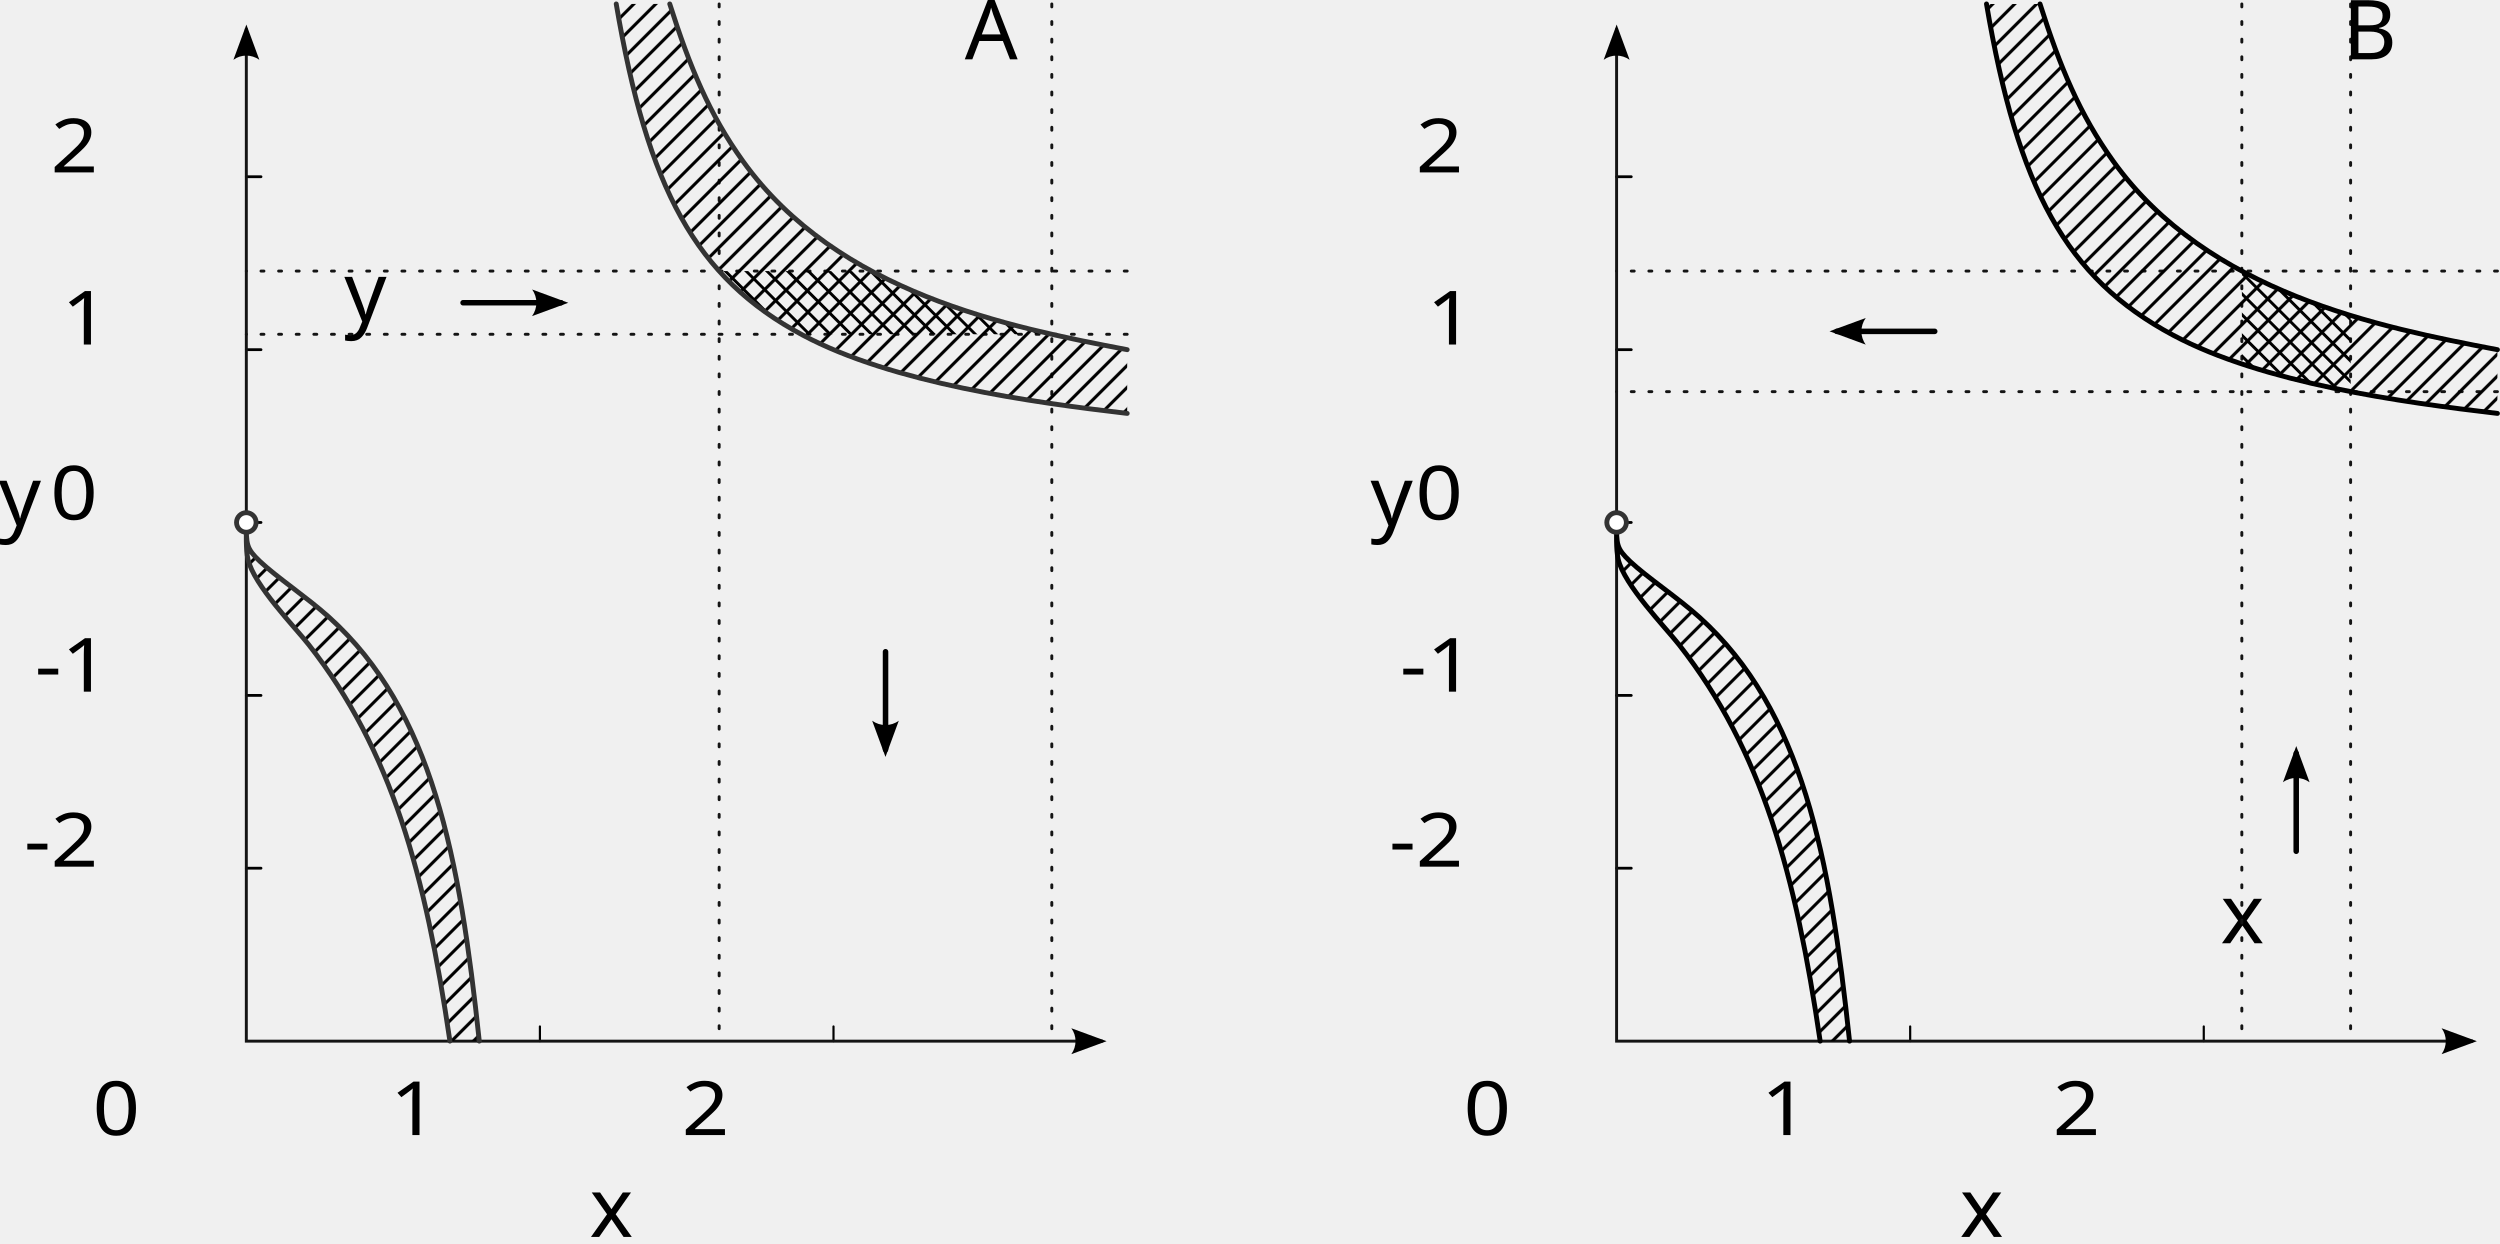
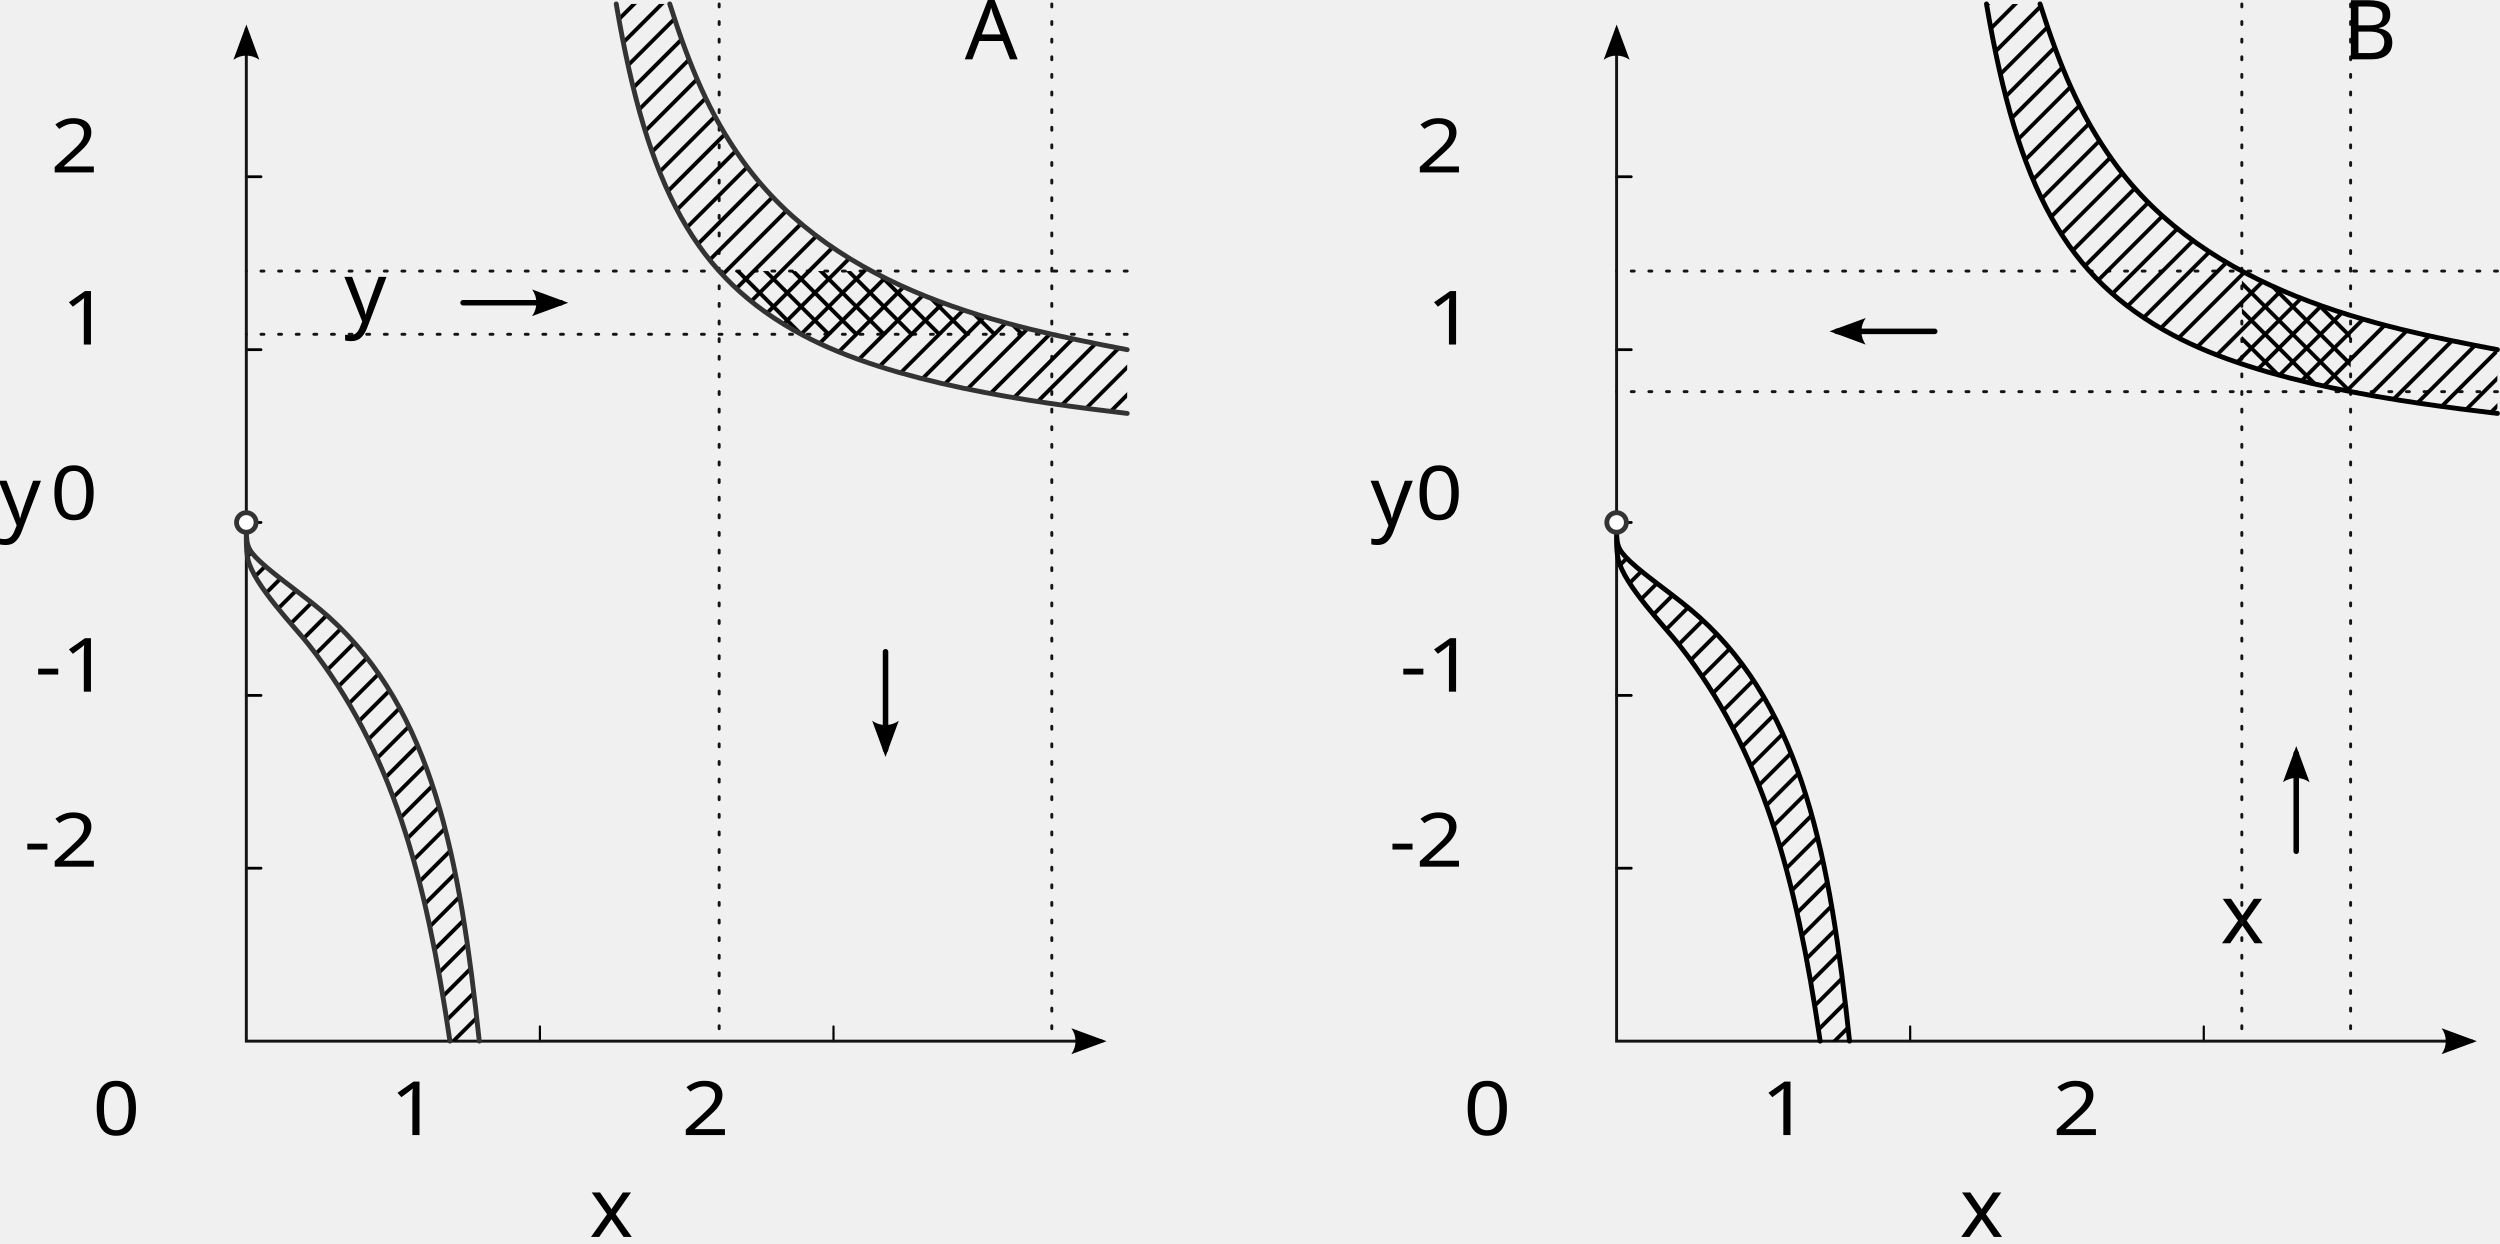
<svg xmlns="http://www.w3.org/2000/svg" xmlns:xlink="http://www.w3.org/1999/xlink" id="svg3098" version="1.1" width="452.5" height="225" xml:space="preserve">
  <defs id="defs3102">
-     <pattern xlink:href="#Strips1_4" id="pattern8774" patternTransform="matrix(-0.3755125,0.3755125,-8.733718,-8.733718,0,0)" />
-     <pattern xlink:href="#Strips1_4" id="pattern8768" patternTransform="matrix(0.3967172,0.3967172,-5.49219,5.49219,0,0)" />
+     <pattern xlink:href="#Strips1_4" id="pattern8774" patternTransform="matrix(-0.5,0.5,-1,-1,0,0)" />
+     <pattern xlink:href="#Strips1_4" id="pattern8768" patternTransform="matrix(0.5,0.5,-1,1,0,0)" />
    <pattern id="Strips1_4" patternTransform="translate(0,0) scale(10,10)" height="1" width="5" patternUnits="userSpaceOnUse">
      <rect id="rect5315" height="2" width="1" y="-0.5" x="0" style="fill:black;stroke:none" />
    </pattern>
    <marker orient="auto" refY="0.0" refX="0.0" id="Arrow2Lstart" style="overflow:visible">
      <path id="path6276" style="fill-rule:evenodd;stroke-width:0.625;stroke-linejoin:round" d="M 8.719,4.034 L -2.207,0.016 L 8.719,-4.002 C 6.973,-1.63 6.983,1.616 8.719,4.034 z " transform="scale(1.1) translate(1,0)" />
    </marker>
    <marker orient="auto" refY="0.0" refX="0.0" id="Arrow2Mstart" style="overflow:visible">
      <path id="path6282" style="fill-rule:evenodd;stroke-width:0.625;stroke-linejoin:round" d="M 8.719,4.034 L -2.207,0.016 L 8.719,-4.002 C 6.973,-1.63 6.983,1.616 8.719,4.034 z " transform="scale(0.6) translate(0,0)" />
    </marker>
    <marker orient="auto" refY="0.0" refX="0.0" id="Arrow1Lstart" style="overflow:visible">
      <path id="path6258" d="M 0.0,0.0 L 5.0,-5.0 L -12.5,0.0 L 5.0,5.0 L 0.0,0.0 z " style="fill-rule:evenodd;stroke:#000000;stroke-width:1.0pt" transform="scale(0.8) translate(12.5,0)" />
    </marker>
    <marker orient="auto" refY="0.0" refX="0.0" id="Arrow2Mend" style="overflow:visible;">
      <path id="path6285" style="fill-rule:evenodd;stroke-width:0.625;stroke-linejoin:round;" d="M 8.719,4.034 L -2.207,0.016 L 8.719,-4.002 C 6.973,-1.63 6.983,1.616 8.719,4.034 z " transform="scale(0.6) rotate(180) translate(0,0)" />
    </marker>
    <marker orient="auto" refY="0.0" refX="0.0" id="Arrow1Mend" style="overflow:visible;">
      <path id="path6267" d="M 0.0,0.0 L 5.0,-5.0 L -12.5,0.0 L 5.0,5.0 L 0.0,0.0 z " style="fill-rule:evenodd;stroke:#000000;stroke-width:1.0pt;" transform="scale(0.4) rotate(180) translate(10,0)" />
    </marker>
    <marker orient="auto" refY="0.0" refX="0.0" id="Arrow2Lend" style="overflow:visible;">
      <path id="path6279" style="fill-rule:evenodd;stroke-width:0.625;stroke-linejoin:round;" d="M 8.719,4.034 L -2.207,0.016 L 8.719,-4.002 C 6.973,-1.63 6.983,1.616 8.719,4.034 z " transform="scale(1.1) rotate(180) translate(1,0)" />
    </marker>
    <clipPath clipPathUnits="userSpaceOnUse" id="clipPath3182">
      <path d="m 969.797,1794.28 -77.512,0 c 45.488,-267.3 114.915,-396.67 270.075,-479.5 130.76,-69.81 331.58,-97.22 469.8,-113.4 l 0,92.28 c -170.98,32.61 -419.28,81.73 -556.59,273.21 -48.1,67.08 -76.847,136.3 -105.773,227.41 z M 651.461,292.418 l 42.539,0 c -28.355,266.328 -67.68,478.773 -217.406,613.871 -31.504,28.426 -76.453,58.191 -100.211,80.66 -20.453,19.341 -19.703,24.941 -19.703,56.511 0.058,-14.78 -0.965,-39.03 2.285,-53.093 8.762,-37.929 68.219,-98.433 88.363,-124.148 C 567.641,712.613 615.883,533.816 651.461,292.418 z" clip-rule="evenodd" id="path3184" />
    </clipPath>
    <clipPath clipPathUnits="userSpaceOnUse" id="clipPath3374">
      <path d="m 2953.94,1794.28 -77.51,0 c 45.49,-267.3 114.91,-396.67 270.07,-479.5 130.76,-69.81 331.58,-97.22 469.8,-113.4 l 0,92.28 c -170.98,32.61 -419.28,81.73 -556.58,273.21 -48.1,67.08 -76.85,136.3 -105.78,227.41 z m -318.33,-1501.862 42.53,0 c -28.35,266.328 -67.68,478.773 -217.4,613.871 -31.51,28.426 -76.45,58.191 -100.21,80.66 -20.46,19.341 -19.71,24.941 -19.71,56.511 0.06,-14.78 -0.96,-39.03 2.29,-53.093 8.77,-37.929 68.22,-98.433 88.36,-124.148 120.32,-153.606 168.56,-332.403 204.14,-573.801 z" clip-rule="evenodd" id="path3376" />
    </clipPath>
    <clipPath clipPathUnits="userSpaceOnUse" id="clipPath3566">
      <path d="m 3246.16,1272.99 c 49.91,-16.63 103.86,-29.65 157.53,-40.09 l 0,110.31 c -53.12,16.33 -106.74,36.99 -157.49,64.29 l -0.04,0 0,-134.51 z" clip-rule="evenodd" id="path3568" />
    </clipPath>
    <clipPath clipPathUnits="userSpaceOnUse" id="clipPath3596">
      <path d="m 1041.36,1407.5 220.69,0 c 84.22,-45.3 176.39,-72.35 260.96,-91.55 l 0,-0.01 -362.79,0 c -46.94,25.32 -85.98,54.99 -118.86,91.56 z" clip-rule="evenodd" id="path3598" />
    </clipPath>
    <marker orient="auto" refY="0" refX="0" id="Arrow1Mend-3" style="overflow:visible">
      <path id="path6267-1" d="M 0,0 5,-5 -12.5,0 5,5 0,0 z" style="fill-rule:evenodd;stroke:#000000;stroke-width:1pt" transform="matrix(-0.4,0,0,-0.4,-4,0)" />
    </marker>
    <marker orient="auto" refY="0" refX="0" id="Arrow2Mend-2" style="overflow:visible">
      <path id="path6285-1" style="fill-rule:evenodd;stroke-width:0.625;stroke-linejoin:round" d="M 8.719,4.034 -2.207,0.016 8.719,-4.002 c -1.745,2.372 -1.735,5.617 -6e-7,8.035 z" transform="scale(-0.6,-0.6)" />
    </marker>
    <marker orient="auto" refY="0" refX="0" id="Arrow2Mend-4" style="overflow:visible">
      <path id="path6285-4" style="fill-rule:evenodd;stroke-width:0.625;stroke-linejoin:round" d="M 8.719,4.034 -2.207,0.016 8.719,-4.002 c -1.745,2.372 -1.735,5.617 -6e-7,8.035 z" transform="scale(-0.6,-0.6)" />
    </marker>
    <marker orient="auto" refY="0" refX="0" id="Arrow2Mend-5" style="overflow:visible">
      <path id="path6285-2" style="fill-rule:evenodd;stroke-width:0.625;stroke-linejoin:round" d="M 8.719,4.034 -2.207,0.016 8.719,-4.002 c -1.745,2.372 -1.735,5.617 -6e-7,8.035 z" transform="scale(-0.6,-0.6)" />
    </marker>
  </defs>
  <g id="g3106" transform="matrix(1.25,0,0,-1.25,0,225)" style="display:inline">
    <path style="fill:#333535;fill-opacity:1;stroke:#000000;stroke-width:0.8;stroke-linecap:round;stroke-linejoin:miter;stroke-opacity:1;marker-end:url(#Arrow2Mend);stroke-miterlimit:4;stroke-dasharray:none" d="m 67.054,136.164 14.173,0" id="path6252" />
    <path d="m 35.668,129.365 2.126,0" style="fill:none;stroke:#000000;stroke-width:0.403;stroke-linecap:round;stroke-linejoin:round;stroke-miterlimit:10;stroke-opacity:1;stroke-dasharray:none" id="path3112" />
    <path d="m 35.668,104.347 2.126,0" style="fill:none;stroke:#000000;stroke-width:0.403;stroke-linecap:round;stroke-linejoin:round;stroke-miterlimit:10;stroke-opacity:1;stroke-dasharray:none" id="path3116" />
    <path d="m 35.668,79.303 2.126,0" style="fill:none;stroke:#000000;stroke-width:0.403;stroke-linecap:round;stroke-linejoin:round;stroke-miterlimit:10;stroke-opacity:1;stroke-dasharray:none" id="path3120" />
    <path d="m 35.668,54.284 2.126,0" style="fill:none;stroke:#000000;stroke-width:0.403;stroke-linecap:round;stroke-linejoin:round;stroke-miterlimit:10;stroke-opacity:1;stroke-dasharray:none" id="path3124" />
    <path d="m 78.179,29.242 0,2.126" style="fill:none;stroke:#000000;stroke-width:0.317;stroke-linecap:round;stroke-linejoin:round;stroke-miterlimit:10;stroke-opacity:1;stroke-dasharray:none" id="path3128" />
    <path d="m 120.691,29.242 0,2.126" style="fill:none;stroke:#000000;stroke-width:0.317;stroke-linecap:round;stroke-linejoin:round;stroke-miterlimit:10;stroke-opacity:1;stroke-dasharray:none" id="path3132" />
    <path d="m 35.668,154.409 2.126,0" style="fill:none;stroke:#000000;stroke-width:0.403;stroke-linecap:round;stroke-linejoin:round;stroke-miterlimit:10;stroke-opacity:1;stroke-dasharray:none" id="path3136" />
    <path d="m 234.082,129.365 2.127,0" style="fill:none;stroke:#000000;stroke-width:0.403;stroke-linecap:round;stroke-linejoin:round;stroke-miterlimit:10;stroke-opacity:1;stroke-dasharray:none" id="path3140" />
    <path d="m 234.082,104.347 2.127,0" style="fill:none;stroke:#000000;stroke-width:0.403;stroke-linecap:round;stroke-linejoin:round;stroke-miterlimit:10;stroke-opacity:1;stroke-dasharray:none" id="path3144" />
    <path d="m 234.082,79.303 2.127,0" style="fill:none;stroke:#000000;stroke-width:0.403;stroke-linecap:round;stroke-linejoin:round;stroke-miterlimit:10;stroke-opacity:1;stroke-dasharray:none" id="path3148" />
    <path d="m 234.082,54.284 2.127,0" style="fill:none;stroke:#000000;stroke-width:0.403;stroke-linecap:round;stroke-linejoin:round;stroke-miterlimit:10;stroke-opacity:1;stroke-dasharray:none" id="path3152" />
    <path d="m 276.593,29.242 0,2.126" style="fill:none;stroke:#000000;stroke-width:0.317;stroke-linecap:round;stroke-linejoin:round;stroke-miterlimit:10;stroke-opacity:1;stroke-dasharray:none" id="path3156" />
    <path d="m 319.105,29.242 0,2.126" style="fill:none;stroke:#000000;stroke-width:0.317;stroke-linecap:round;stroke-linejoin:round;stroke-miterlimit:10;stroke-opacity:1;stroke-dasharray:none" id="path3160" />
    <path d="m 234.082,154.409 2.127,0" style="fill:none;stroke:#000000;stroke-width:0.403;stroke-linecap:round;stroke-linejoin:round;stroke-miterlimit:10;stroke-opacity:1;stroke-dasharray:none" id="path3164" />
    <path id="path3166" style="fill:none;stroke:#141414;stroke-width:0.425;stroke-linecap:butt;stroke-linejoin:miter;stroke-miterlimit:22.926;stroke-opacity:1;stroke-dasharray:none;marker-start:url(#Arrow2Lstart);marker-end:url(#Arrow2Lend)" d="m 159.67,29.242 -124.002,0 0,146.64" />
    <path id="path3172" style="fill:none;stroke:#141414;stroke-width:0.425;stroke-linecap:butt;stroke-linejoin:miter;stroke-miterlimit:22.926;stroke-opacity:1;stroke-dasharray:none;marker-start:url(#Arrow2Lstart);marker-end:url(#Arrow2Lend)" d="m 358.084,29.242 -124.002,0 0,146.64" />
    <text transform="scale(1,-1)" id="text3652" x="96.329" y="-0.895" style="font-size:12px;font-style:normal;font-variant:normal;font-weight:normal;font-stretch:normal;text-align:center;line-height:125%;writing-mode:lr-tb;text-anchor:middle;font-family:cmmi10;-inkscape-font-specification:cmmi10">
      <tspan id="tspan4097" x="96.329" y="-0.895">x</tspan>
    </text>
    <text transform="scale(1,-1)" id="text3656" x="332.496" y="-43.416" style="font-size:12px;font-style:normal;font-variant:normal;font-weight:normal;font-stretch:normal;text-align:center;line-height:125%;writing-mode:lr-tb;text-anchor:middle;font-family:cmmi10;-inkscape-font-specification:cmmi10">
      <tspan id="tspan4291" x="332.496" y="-43.416">x</tspan>
    </text>
    <path id="path3682" style="fill:none;stroke:#141414;stroke-width:0.425;stroke-linecap:round;stroke-linejoin:miter;stroke-miterlimit:22.926;stroke-opacity:1;stroke-dasharray:0.425, 2.126;stroke-dashoffset:0" d="m 340.368,179.428 0,-150.186 m -15.752,150.186 0,-150.186" />
    <path id="path3684" style="fill:none;stroke:#141414;stroke-width:0.425;stroke-linecap:round;stroke-linejoin:miter;stroke-miterlimit:22.926;stroke-opacity:1;stroke-dasharray:0.425, 2.126;stroke-dashoffset:0" d="m 361.631,123.29 -127.549,0 m 127.549,17.46 -127.549,0" />
    <path id="path3686" style="fill:none;stroke:#141414;stroke-width:0.425;stroke-linecap:round;stroke-linejoin:miter;stroke-miterlimit:22.926;stroke-opacity:1;stroke-dasharray:0.425, 2.126;stroke-dashoffset:0" d="m 152.301,179.428 0,-150.186" />
    <path id="path3688" style="fill:none;stroke:#141414;stroke-width:0.425;stroke-linecap:round;stroke-linejoin:miter;stroke-miterlimit:22.926;stroke-opacity:1;stroke-dasharray:0.425, 2.126;stroke-dashoffset:0" d="m 104.134,179.428 0,-150.186" />
    <path id="path3690" style="fill:none;stroke:#141414;stroke-width:0.425;stroke-linecap:round;stroke-linejoin:miter;stroke-miterlimit:22.926;stroke-opacity:1;stroke-dasharray:0.425, 2.126;stroke-dashoffset:0" d="m 163.216,140.75 -127.548,0" />
    <path id="path3692" style="fill:none;stroke:#141414;stroke-width:0.425;stroke-linecap:round;stroke-linejoin:miter;stroke-miterlimit:22.926;stroke-opacity:1;stroke-dasharray:0.425, 2.126;stroke-dashoffset:0" d="m 163.216,131.594 -127.548,0" />
    <text transform="scale(1,-1)" id="text3712" x="49.842" y="-133.477" style="font-size:12px;font-style:normal;font-variant:normal;font-weight:normal;font-stretch:normal;text-align:start;line-height:125%;writing-mode:lr-tb;text-anchor:start;font-family:cmmi10;-inkscape-font-specification:cmmi10">
      <tspan id="tspan4293" x="49.842" y="-133.477">y</tspan>
    </text>
    <text y="-171.41" x="162.967" id="text4038" transform="scale(1,-1)" style="font-size:12px;font-style:normal;font-variant:normal;font-weight:normal;font-stretch:normal;text-align:end;line-height:125%;writing-mode:lr-tb;text-anchor:end;font-family:cmr10;-inkscape-font-specification:cmr10">
      <tspan id="tspan4044" x="162.967" y="-171.41">A</tspan>
    </text>
    <text y="-171.41" x="362.65" id="text4046" transform="scale(1,-1)" style="font-size:12px;font-style:normal;font-variant:normal;font-weight:normal;font-stretch:normal;text-align:end;line-height:125%;writing-mode:lr-tb;text-anchor:end;font-family:cmr10;-inkscape-font-specification:cmr10">
      <tspan id="tspan4052" x="362.65" y="-171.41">B</tspan>
    </text>
    <text y="-0.895" x="294.743" id="text4071" transform="scale(1,-1)" style="font-size:12px;font-style:normal;font-variant:normal;font-weight:normal;font-stretch:normal;text-align:center;line-height:125%;writing-mode:lr-tb;text-anchor:middle;font-family:cmmi10;-inkscape-font-specification:cmmi10">
      <tspan id="tspan4099" x="294.743" y="-0.895">x</tspan>
    </text>
    <text y="-103.955" x="198.442" id="text4079" transform="scale(1,-1)" style="font-size:12px;font-style:normal;font-variant:normal;font-weight:normal;font-stretch:normal;text-align:start;line-height:125%;writing-mode:lr-tb;text-anchor:start;font-family:cmmi10;-inkscape-font-specification:cmmi10">
      <tspan id="tspan4101" x="198.442" y="-103.955">y</tspan>
    </text>
    <text style="font-size:12px;font-style:normal;font-variant:normal;font-weight:normal;font-stretch:normal;text-align:start;line-height:125%;writing-mode:lr-tb;text-anchor:start;font-family:cmmi10;-inkscape-font-specification:cmmi10" transform="scale(1,-1)" id="text4091" x="-0.193" y="-103.955">
      <tspan id="tspan4095" x="-0.193" y="-103.955">y</tspan>
    </text>
    <text style="font-size:11.41px;font-style:normal;font-variant:normal;font-weight:normal;font-stretch:normal;text-align:end;line-height:125%;writing-mode:lr-tb;text-anchor:end;font-family:cmr10;-inkscape-font-specification:cmr10" y="-83.979" x="217.782" id="text4103" transform="scale(1.051737,-0.9508083)">
      <tspan id="tspan4119" x="217.782" y="-83.979">-1</tspan>
    </text>
    <text style="font-size:11.41px;font-style:normal;font-variant:normal;font-weight:normal;font-stretch:normal;text-align:end;line-height:125%;writing-mode:lr-tb;text-anchor:end;font-family:cmr10;-inkscape-font-specification:cmr10" y="-57.326" x="216.289" id="text4125" transform="scale(1.051737,-0.9508083)">
      <tspan id="tspan4129" x="216.289" y="-57.326">-2</tspan>
    </text>
    <text transform="scale(1.051737,-0.9508083)" id="text4135" x="216.233" y="-110.189" style="font-size:11.41px;font-style:normal;font-variant:normal;font-weight:normal;font-stretch:normal;text-align:end;line-height:125%;writing-mode:lr-tb;text-anchor:end;font-family:cmr10;-inkscape-font-specification:cmr10">
      <tspan id="tspan4139" x="216.233" y="-110.189">0</tspan>
    </text>
    <text style="font-size:11.41px;font-style:normal;font-variant:normal;font-weight:normal;font-stretch:normal;text-align:end;line-height:125%;writing-mode:lr-tb;text-anchor:end;font-family:cmr10;-inkscape-font-specification:cmr10" y="-136.842" x="217.782" id="text4141" transform="scale(1.051737,-0.9508083)">
      <tspan y="-136.842" x="217.782" id="tspan4145">1</tspan>
    </text>
    <text transform="scale(1.051737,-0.9508083)" id="text4157" x="216.289" y="-163.052" style="font-size:11.41px;font-style:normal;font-variant:normal;font-weight:normal;font-stretch:normal;text-align:end;line-height:125%;writing-mode:lr-tb;text-anchor:end;font-family:cmr10;-inkscape-font-specification:cmr10">
      <tspan y="-163.052" x="216.289" id="tspan4159">2</tspan>
    </text>
    <text transform="scale(1.051737,-0.9508083)" id="text4165" x="115.232" y="-16.457" style="font-size:11.41px;font-style:normal;font-variant:normal;font-weight:normal;font-stretch:normal;text-align:end;line-height:125%;writing-mode:lr-tb;text-anchor:end;font-family:cmr10;-inkscape-font-specification:cmr10">
      <tspan y="-16.457" x="115.232" id="tspan4167">2</tspan>
    </text>
    <text style="font-size:11.41px;font-style:normal;font-variant:normal;font-weight:normal;font-stretch:normal;text-align:end;line-height:125%;writing-mode:lr-tb;text-anchor:end;font-family:cmr10;-inkscape-font-specification:cmr10" y="-16.457" x="75.072" id="text4169" transform="scale(1.051737,-0.9508083)">
      <tspan id="tspan4173" x="75.072" y="-16.457">1</tspan>
    </text>
    <text transform="scale(1.051737,-0.9508083)" id="text4185" x="34.109" y="-16.457" style="font-size:11.41px;font-style:normal;font-variant:normal;font-weight:normal;font-stretch:normal;text-align:end;line-height:125%;writing-mode:lr-tb;text-anchor:end;font-family:cmr10;-inkscape-font-specification:cmr10">
      <tspan y="-16.457" x="34.109" id="tspan4187">0</tspan>
    </text>
    <text transform="scale(1.051737,-0.9508083)" id="text4225" x="29.835" y="-83.979" style="font-size:11.41px;font-style:normal;font-variant:normal;font-weight:normal;font-stretch:normal;text-align:end;line-height:125%;writing-mode:lr-tb;text-anchor:end;font-family:cmr10;-inkscape-font-specification:cmr10">
      <tspan y="-83.979" x="29.835" id="tspan4227">-1</tspan>
    </text>
    <text transform="scale(1.051737,-0.9508083)" id="text4229" x="28.342" y="-57.326" style="font-size:11.41px;font-style:normal;font-variant:normal;font-weight:normal;font-stretch:normal;text-align:end;line-height:125%;writing-mode:lr-tb;text-anchor:end;font-family:cmr10;-inkscape-font-specification:cmr10">
      <tspan y="-57.326" x="28.342" id="tspan4231">-2</tspan>
    </text>
    <text style="font-size:11.41px;font-style:normal;font-variant:normal;font-weight:normal;font-stretch:normal;text-align:end;line-height:125%;writing-mode:lr-tb;text-anchor:end;font-family:cmr10;-inkscape-font-specification:cmr10" y="-110.189" x="28.286" id="text4233" transform="scale(1.051737,-0.9508083)">
      <tspan y="-110.189" x="28.286" id="tspan4235">0</tspan>
    </text>
    <text transform="scale(1.051737,-0.9508083)" id="text4237" x="29.835" y="-136.842" style="font-size:11.41px;font-style:normal;font-variant:normal;font-weight:normal;font-stretch:normal;text-align:end;line-height:125%;writing-mode:lr-tb;text-anchor:end;font-family:cmr10;-inkscape-font-specification:cmr10">
      <tspan id="tspan4239" x="29.835" y="-136.842">1</tspan>
    </text>
    <text style="font-size:11.41px;font-style:normal;font-variant:normal;font-weight:normal;font-stretch:normal;text-align:end;line-height:125%;writing-mode:lr-tb;text-anchor:end;font-family:cmr10;-inkscape-font-specification:cmr10" y="-163.052" x="28.342" id="text4241" transform="scale(1.051737,-0.9508083)">
      <tspan id="tspan4243" x="28.342" y="-163.052">2</tspan>
    </text>
    <text style="font-size:11.41px;font-style:normal;font-variant:normal;font-weight:normal;font-stretch:normal;text-align:end;line-height:125%;writing-mode:lr-tb;text-anchor:end;font-family:cmr10;-inkscape-font-specification:cmr10" y="-16.457" x="303.982" id="text4279" transform="scale(1.051737,-0.9508083)">
      <tspan id="tspan4281" x="303.982" y="-16.457">2</tspan>
    </text>
    <text transform="scale(1.051737,-0.9508083)" id="text4283" x="263.823" y="-16.457" style="font-size:11.41px;font-style:normal;font-variant:normal;font-weight:normal;font-stretch:normal;text-align:end;line-height:125%;writing-mode:lr-tb;text-anchor:end;font-family:cmr10;-inkscape-font-specification:cmr10">
      <tspan y="-16.457" x="263.823" id="tspan4285">1</tspan>
    </text>
    <text style="font-size:11.41px;font-style:normal;font-variant:normal;font-weight:normal;font-stretch:normal;text-align:end;line-height:125%;writing-mode:lr-tb;text-anchor:end;font-family:cmr10;-inkscape-font-specification:cmr10" y="-16.457" x="222.86" id="text4287" transform="scale(1.051737,-0.9508083)">
      <tspan id="tspan4289" x="222.86" y="-16.457">0</tspan>
    </text>
    <path style="fill:#141414;fill-opacity:1;stroke:#000000;stroke-width:0.8px;stroke-linecap:round;stroke-linejoin:miter;stroke-opacity:1;marker-end:url(#Arrow2Mend);display:inline" d="m 128.225,85.628 0,-14.173" id="path6252-0" />
    <path style="fill:#141414;fill-opacity:1;stroke:#000000;stroke-width:0.8px;stroke-linecap:round;stroke-linejoin:miter;stroke-opacity:1;marker-end:url(#Arrow2Mend);display:inline" d="m 280.148,132.02 -14.173,0" id="path6252-3" />
    <path style="fill:#141414;fill-opacity:1;stroke:#000000;stroke-width:0.8px;stroke-linecap:round;stroke-linejoin:miter;stroke-opacity:1;marker-end:url(#Arrow2Mend);display:inline" d="m 332.492,56.739 0,14.173" id="path6252-3-1" />
-     <path id="path6177-1" style="display:inline;fill:url(#pattern8768);fill-opacity:1;stroke:none" d="m 452.028,74.832 c -17.277,-2.022 -42.38,-5.449 -58.725,-14.175 -19.395,-10.354 -28.073,-26.525 -33.759,-59.937 l 9.689,2.5e-6 c 3.616,11.389 7.209,20.041 13.222,28.426 17.164,23.935 48.201,30.075 69.574,34.151 z m -117.27,113.61 c -3.544,-33.291 -8.472,-59.831 -27.188,-76.719 -3.938,-3.553 -9.53,-7.285 -12.5,-10.094 -2.557,-2.418 -2.469,-3.116 -2.469,-7.062 0.007,1.847 -0.125,4.898 0.281,6.656 1.095,4.741 8.513,12.286 11.031,15.5 15.039,19.201 21.084,41.544 25.531,71.719 z M 204.02,74.828 C 186.743,72.805 161.64,69.379 145.295,60.653 125.9,50.299 117.222,34.127 111.536,0.715 l 9.689,2.52e-6 c 3.616,11.389 7.209,20.041 13.222,28.426 17.164,23.935 48.201,30.075 69.574,34.151 z m -117.27,113.61 c -3.544,-33.291 -8.472,-59.831 -27.188,-76.719 -3.938,-3.553 -9.53,-7.285 -12.5,-10.094 -2.557,-2.418 -2.469,-3.116 -2.469,-7.062 0.007,1.847 -0.125,4.898 0.281,6.656 1.095,4.741 8.513,12.286 11.031,15.5 15.039,19.201 21.084,41.544 25.531,71.719 z" transform="matrix(0.8,0,0,-0.8,0,180)" />
+     <path id="path6177-1" style="display:inline;fill:url(#pattern8768);fill-opacity:1;stroke:none;" d="m 452.028,74.832 c -17.277,-2.022 -42.38,-5.449 -58.725,-14.175 -19.395,-10.354 -28.073,-26.525 -33.759,-59.937 l 9.689,2.5e-6 c 3.616,11.389 7.209,20.041 13.222,28.426 17.164,23.935 48.201,30.075 69.574,34.151 z m -117.27,113.61 c -3.544,-33.291 -8.472,-59.831 -27.188,-76.719 -3.938,-3.553 -9.53,-7.285 -12.5,-10.094 -2.557,-2.418 -2.469,-3.116 -2.469,-7.062 0.007,1.847 -0.125,4.898 0.281,6.656 1.095,4.741 8.513,12.286 11.031,15.5 15.039,19.201 21.084,41.544 25.531,71.719 z M 204.02,74.828 C 186.743,72.805 161.64,69.379 145.295,60.653 125.9,50.299 117.222,34.127 111.536,0.715 l 9.689,2.52e-6 c 3.616,11.389 7.209,20.041 13.222,28.426 17.164,23.935 48.201,30.075 69.574,34.151 z m -117.27,113.61 c -3.544,-33.291 -8.472,-59.831 -27.188,-76.719 -3.938,-3.553 -9.53,-7.285 -12.5,-10.094 -2.557,-2.418 -2.469,-3.116 -2.469,-7.062 0.007,1.847 -0.125,4.898 0.281,6.656 1.095,4.741 8.513,12.286 11.031,15.5 15.039,19.201 21.084,41.544 25.531,71.719 z" transform="matrix(0.8,0,0,-0.8,0,180)" />
    <path id="path6177-1-0" style="display:inline;fill:url(#pattern8774);fill-opacity:1;stroke:none" d="M 130.188,49.062 C 134.294,53.632 139.138,57.336 145,60.5 l 45.344,0 c -10.56,-2.397 -22.047,-5.785 -32.562,-11.438 l -27.594,0 z m 275.594,0 0,16.812 c 6.24,2.079 12.978,3.696 19.688,5 l 0,-13.781 c -6.641,-2.04 -13.343,-4.619 -19.688,-8.031 z" transform="matrix(0.8,0,0,-0.8,0,180)" />
    <path style="display:inline;fill:none;stroke:#333333;stroke-width:0.886;stroke-linecap:round;stroke-linejoin:round;stroke-miterlimit:22.926;stroke-opacity:1;stroke-dasharray:none" d="m 86.75,188.438 c -3.544,-33.291 -8.472,-59.831 -27.188,-76.719 -3.938,-3.553 -9.53,-7.285 -12.5,-10.094 -2.557,-2.418 -2.469,-3.116 -2.469,-7.062 0.007,1.847 -0.125,4.898 0.281,6.656 1.095,4.741 8.513,12.286 11.031,15.5 15.039,19.201 21.084,41.544 25.531,71.719" id="path3646-2" transform="matrix(0.8,0,0,-0.8,0,180)" />
    <path id="path3648" style="display:inline;fill:none;stroke:#000000;stroke-width:0.709;stroke-linecap:round;stroke-linejoin:round;stroke-miterlimit:22.926;stroke-opacity:1;stroke-dasharray:none" d="m 361.63,120.138 c -13.822,1.618 -33.904,4.359 -46.98,11.34 -15.516,8.283 -22.458,21.22 -27.007,47.95 m 7.751,0 c 2.893,-9.111 5.768,-16.033 10.578,-22.741 13.73,-19.148 38.56,-24.06 55.658,-27.321 M 267.814,29.242 c -2.835,26.633 -6.768,47.877 -21.74,61.387 -3.151,2.843 -7.645,5.819 -10.021,8.066 -2.046,1.934 -1.971,2.494 -1.971,5.651 0.006,-1.478 -0.096,-3.903 0.229,-5.309 0.877,-3.793 6.822,-9.843 8.836,-12.415 12.032,-15.361 16.856,-33.24 20.414,-57.38" />
    <path id="path3708" style="display:inline;fill:#ffffff;fill-opacity:1;stroke:#333333;stroke-width:0.709;stroke-linecap:butt;stroke-linejoin:miter;stroke-miterlimit:22.926;stroke-opacity:1;stroke-dasharray:none" d="m 35.668,105.764 c 0.783,0 1.417,-0.635 1.417,-1.418 0,-0.782 -0.635,-1.417 -1.417,-1.417 -0.782,0 -1.417,0.635 -1.417,1.417 0,0.783 0.635,1.418 1.417,1.418 z" />
    <path id="path3704" style="display:inline;fill:#ffffff;fill-opacity:1;stroke:#333333;stroke-width:0.709;stroke-linecap:butt;stroke-linejoin:miter;stroke-miterlimit:22.926;stroke-opacity:1;stroke-dasharray:none" d="m 234.082,105.764 c 0.783,0 1.418,-0.635 1.418,-1.418 0,-0.782 -0.635,-1.417 -1.418,-1.417 -0.782,0 -1.417,0.635 -1.417,1.417 0,0.783 0.635,1.418 1.417,1.418 z" />
    <path id="path6140" style="display:inline;fill:none;stroke:#333333;stroke-width:0.886;stroke-linecap:round;stroke-linejoin:round;stroke-miterlimit:22.926;stroke-opacity:1;stroke-dasharray:none" d="m 121.225,0.715 c 3.616,11.389 7.209,20.041 13.222,28.426 17.164,23.935 48.201,30.075 69.574,34.151 m 0,11.535 C 186.743,72.805 161.64,69.379 145.295,60.653 125.9,50.299 117.222,34.127 111.536,0.715" transform="matrix(0.8,0,0,-0.8,0,180)" />
  </g>
</svg>
